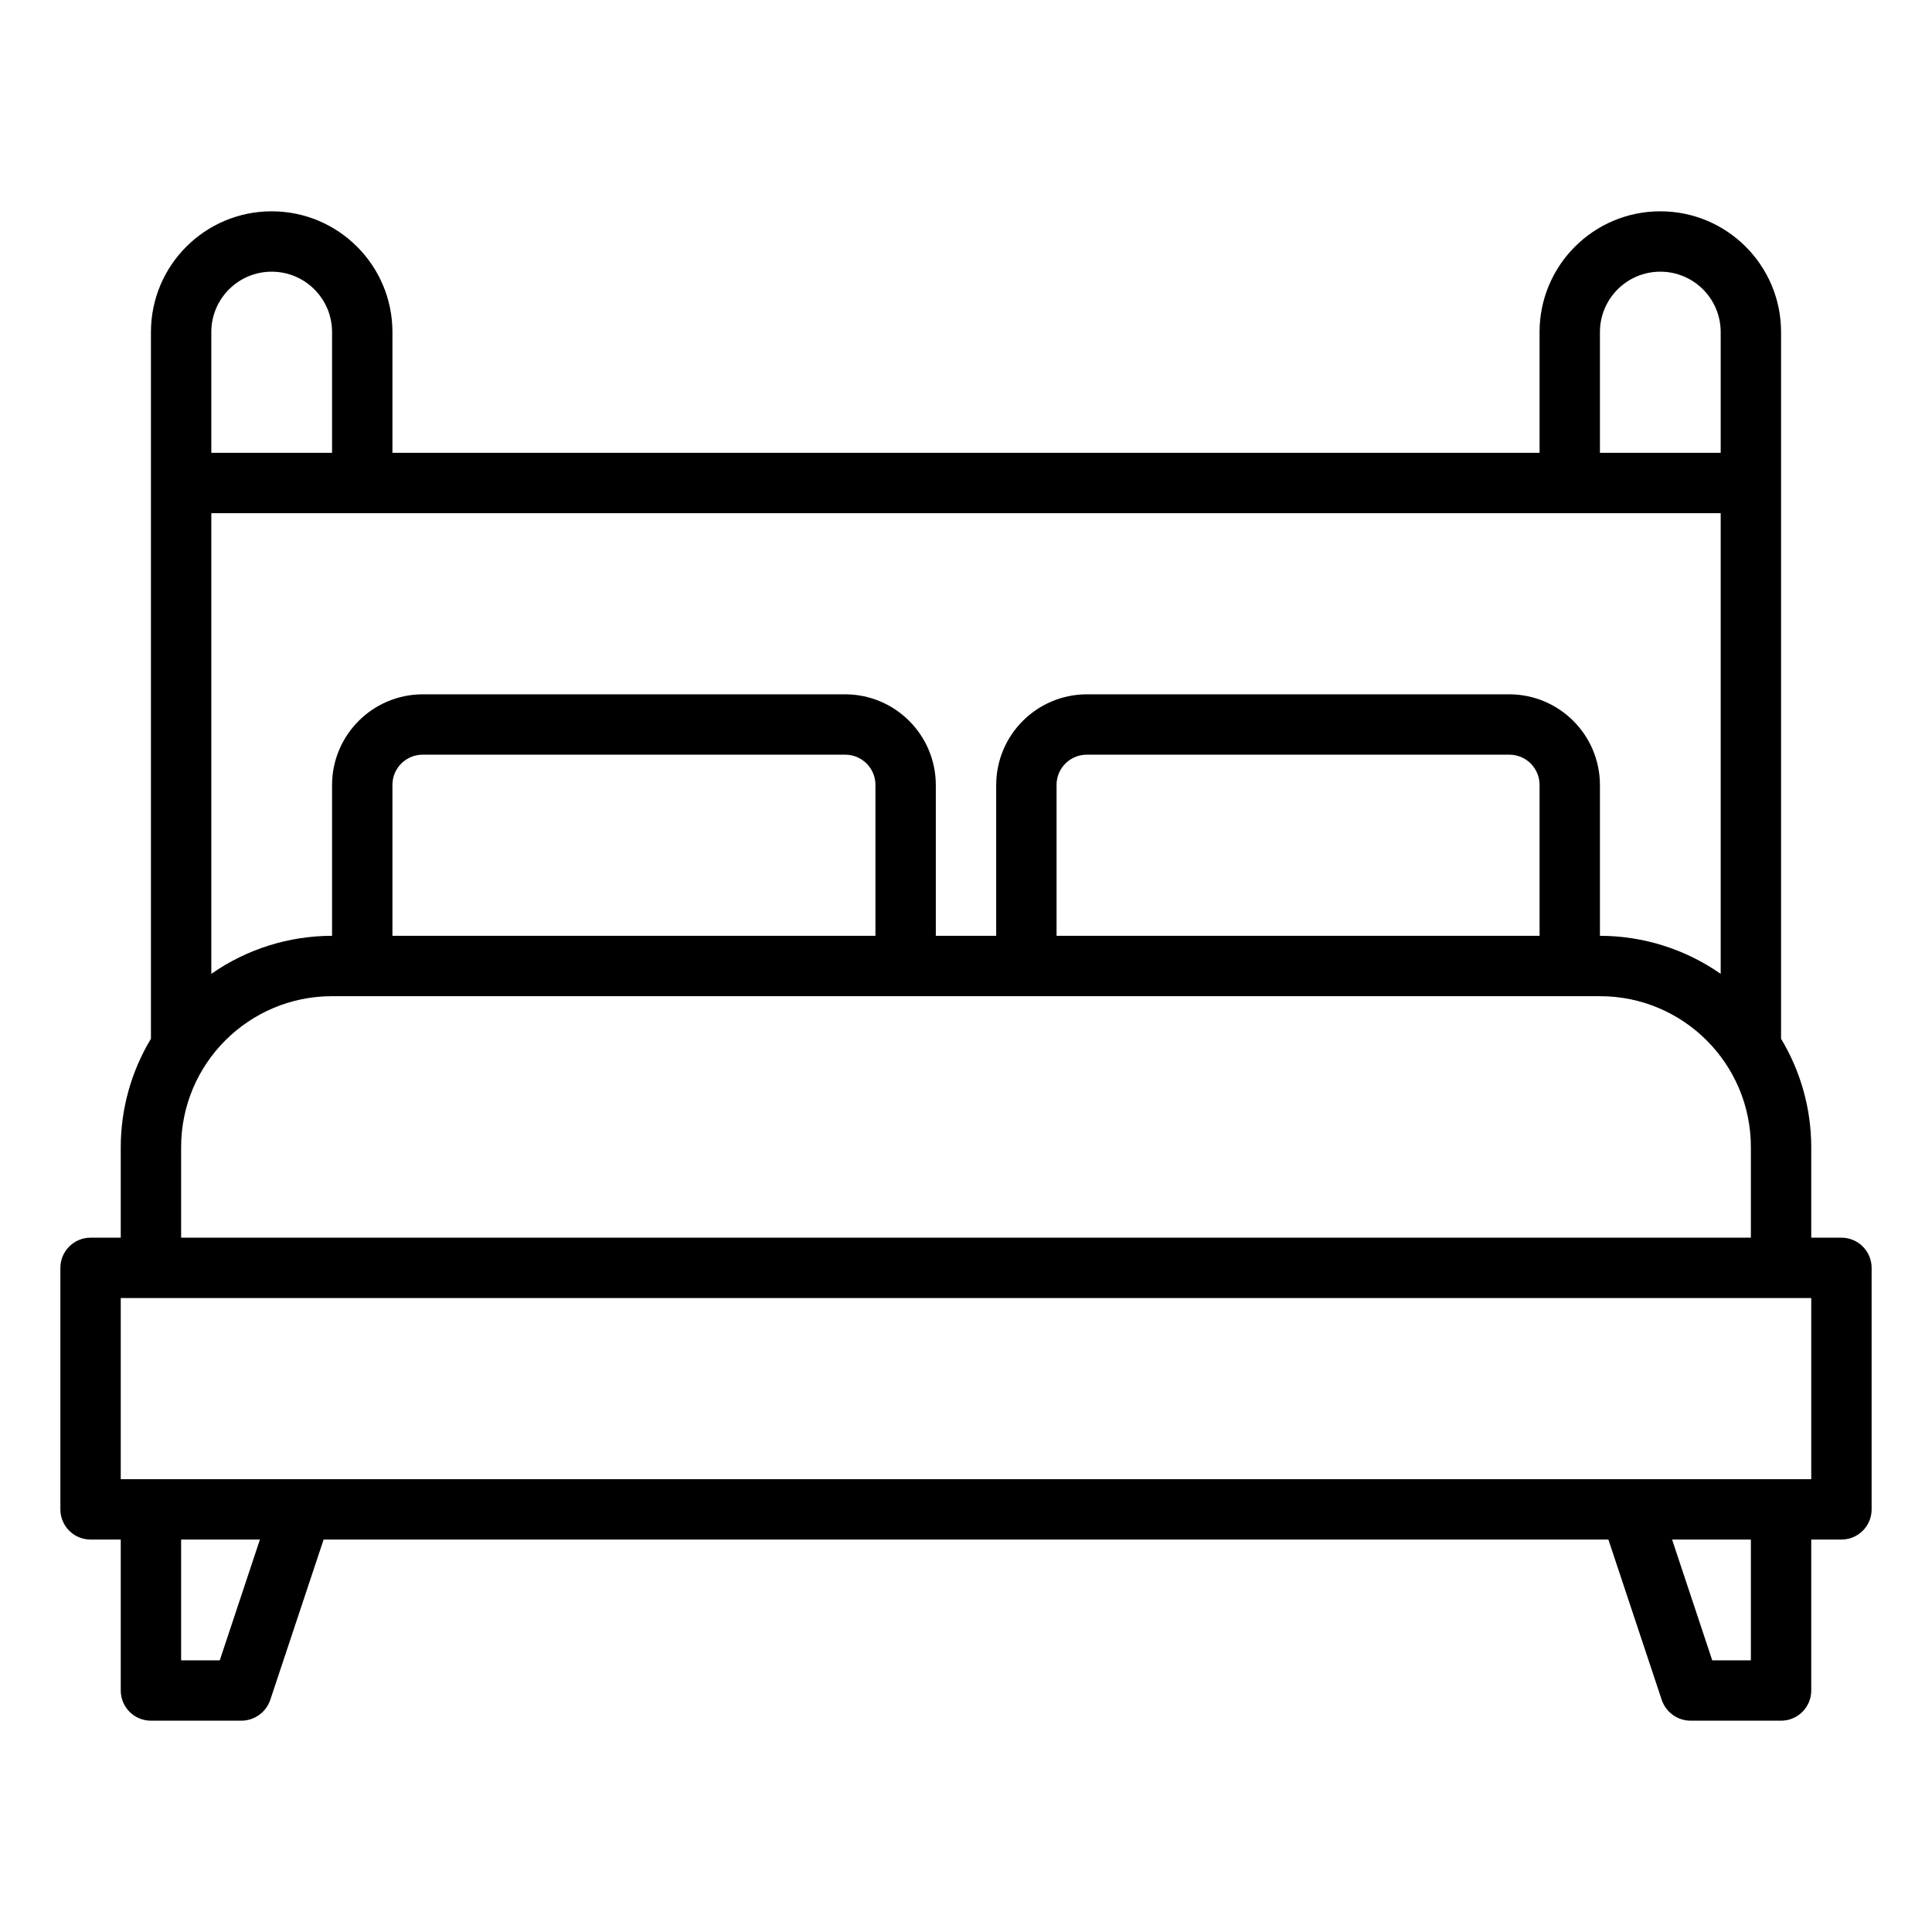
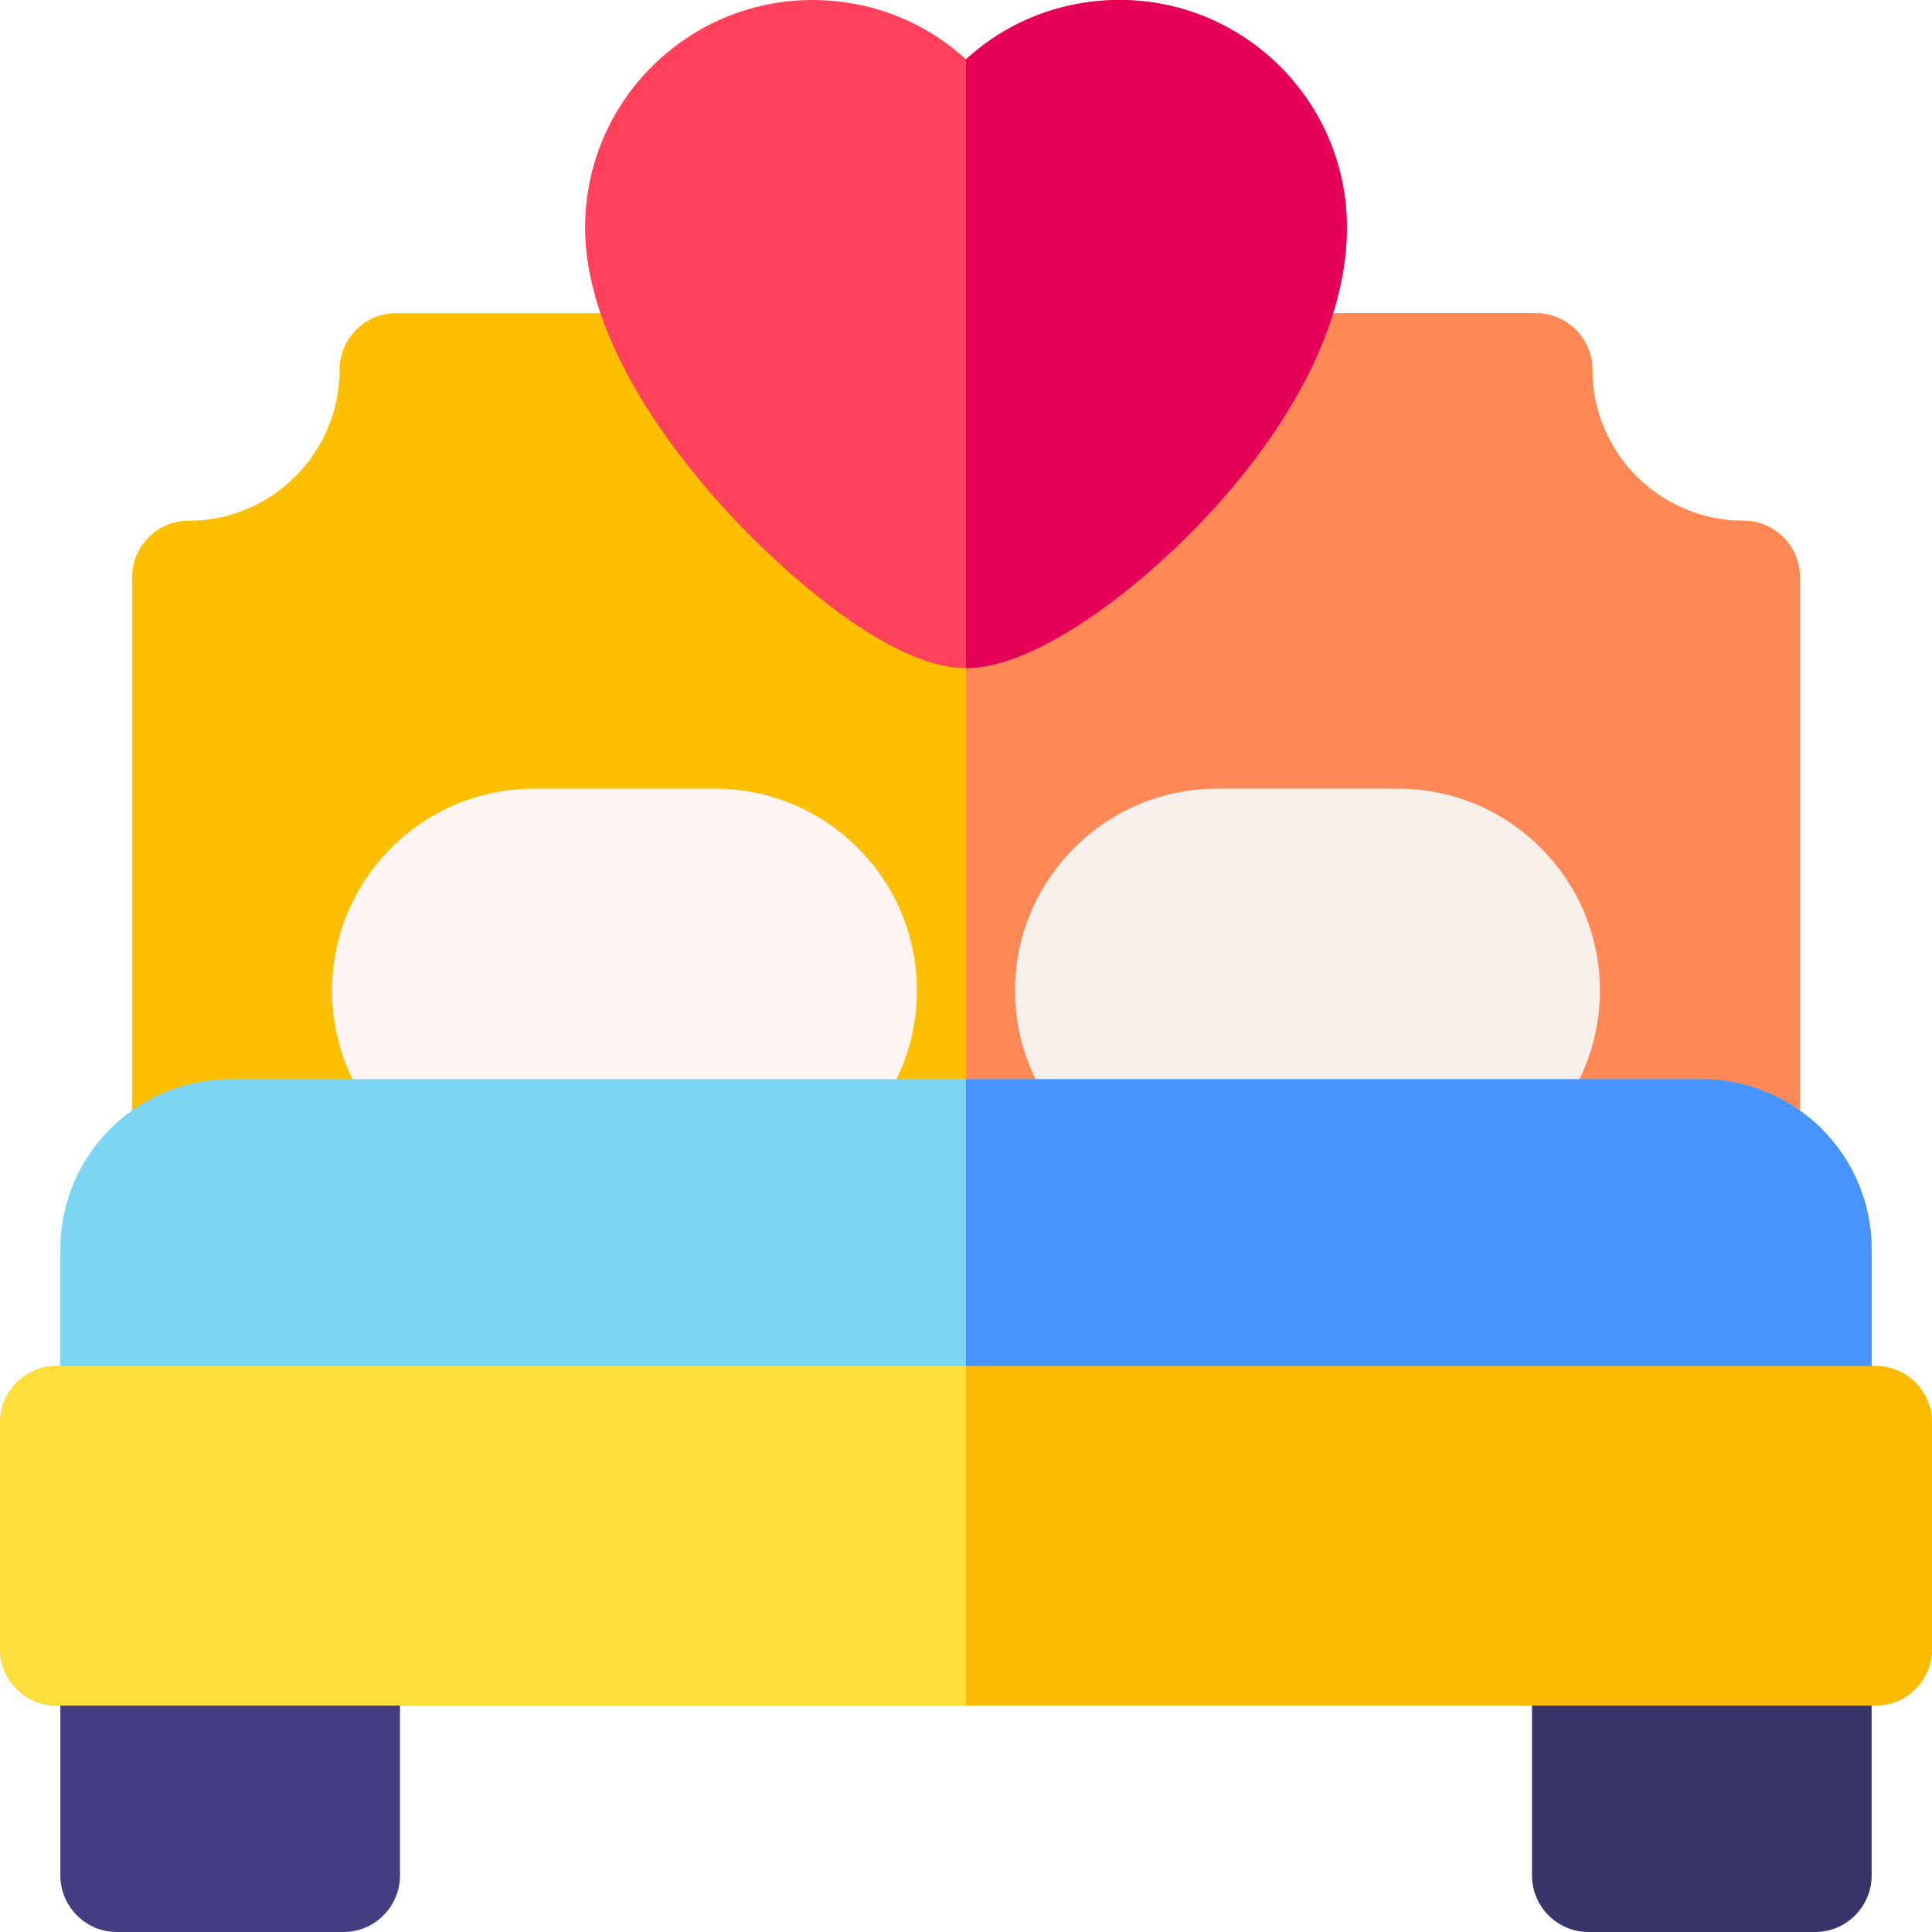
- <svg xmlns="http://www.w3.org/2000/svg" height="512" viewBox="0 0 64 64" width="512">
-   <path d="m61 41h-1v-3a6.967 6.967 0 0 0 -1-3.59v-23.41a4 4 0 0 0 -8 0v4h-38v-4a4 4 0 0 0 -8 0v23.41a6.967 6.967 0 0 0 -1 3.59v3h-1a1 1 0 0 0 -1 1v8a1 1 0 0 0 1 1h1v5a1 1 0 0 0 1 1h3a1.014 1.014 0 0 0 .95-.68l1.77-5.32h42.56l1.77 5.32a1.014 1.014 0 0 0 .95.68h3a1 1 0 0 0 1-1v-5h1a1 1 0 0 0 1-1v-8a1 1 0 0 0 -1-1zm-8-30a2 2 0 0 1 4 0v4h-4zm-46 0a2 2 0 0 1 4 0v4h-4zm0 6h50v15.26a6.987 6.987 0 0 0 -4-1.26v-5a3.009 3.009 0 0 0 -3-3h-14a3.009 3.009 0 0 0 -3 3v5h-2v-5a3.009 3.009 0 0 0 -3-3h-14a3.009 3.009 0 0 0 -3 3v5a6.987 6.987 0 0 0 -4 1.26zm44 9v5h-16v-5a1 1 0 0 1 1-1h14a1 1 0 0 1 1 1zm-22 0v5h-16v-5a1 1 0 0 1 1-1h14a1 1 0 0 1 1 1zm-23 12a5 5 0 0 1 5-5h42a5 5 0 0 1 5 5v3h-52zm1.28 17h-1.28v-4h2.61zm50.72 0h-1.28l-1.33-4h2.61zm2-6h-56v-6h56z" />
+ <svg xmlns="http://www.w3.org/2000/svg" id="Layer_1" enable-background="new 0 0 512 512" height="512" viewBox="0 0 512 512" width="512">
+   <g>
+     <g>
+       <path d="m462 316h-412c-8.284 0-15-6.716-15-15v-148c0-8.284 6.716-15 15-15 22.056 0 40-17.944 40-40 0-8.284 6.716-15 15-15h302c8.284 0 15 6.716 15 15 0 22.056 17.944 40 40 40 8.284 0 15 6.716 15 15v148c0 8.284-6.716 15-15 15z" fill="#fdbf00" />
+     </g>
+     <path d="m462 138c-22.056 0-40-17.944-40-40 0-8.284-6.716-15-15-15h-150.999v233h205.999c8.284 0 15-6.716 15-15v-148c0-8.284-6.716-15-15-15z" fill="#ff8856" />
+     <g>
+       <path d="m91 512h-60c-8.284 0-15-6.716-15-15v-60c0-8.284 6.716-15 15-15h60c8.284 0 15 6.716 15 15v60c0 8.284-6.716 15-15 15z" fill="#453d81" />
+     </g>
+     <g>
+       <path d="m189.5 316h-48c-29.5 0-53.5-24-53.5-53.5s24-53.5 53.5-53.5h48c29.5 0 53.5 24 53.5 53.5s-24 53.5-53.5 53.5z" fill="#fff4f4" />
+     </g>
+     <g>
+       <path d="m370.5 316h-48c-29.5 0-53.5-24-53.5-53.5s24-53.5 53.5-53.5h48c29.5 0 53.5 24 53.5 53.5s-24 53.5-53.5 53.5z" fill="#f6efea" />
+     </g>
+     <g>
+       <path d="m481 512h-60c-8.284 0-15-6.716-15-15v-60c0-8.284 6.716-15 15-15h60c8.284 0 15 6.716 15 15v60c0 8.284-6.716 15-15 15z" fill="#38336b" />
+     </g>
+     <g>
+       <path d="m481 392h-450c-8.284 0-15-6.716-15-15v-46c0-24.813 20.187-45 45-45h390c24.813 0 45 20.187 45 45v46c0 8.284-6.716 15-15 15z" fill="#7dd5f4" />
+     </g>
+     <g>
+       <path d="m497 452h-482c-8.284 0-15-6.716-15-15v-60c0-8.284 6.716-15 15-15h482c8.284 0 15 6.716 15 15v60c0 8.284-6.716 15-15 15z" fill="#ccc" />
+     </g>
+     <g>
+       <path d="m256.001 177.062c-23.227 0-55.442-33.085-61.664-39.717-14.667-15.635-39.273-46.44-39.273-77.1-.001-33.219 27.026-60.245 60.246-60.245 15.451 0 29.811 5.743 40.691 15.736 10.88-9.993 25.238-15.736 40.69-15.736 33.22 0 60.245 27.026 60.245 60.245 0 33.221-24.7 63.753-39.423 78.995-16.852 17.448-43.075 37.822-61.512 37.822z" fill="#ff415b" />
+     </g>
+     <g>
+       <path d="m497 452h-482c-8.284 0-15-6.716-15-15v-60c0-8.284 6.716-15 15-15h482c8.284 0 15 6.716 15 15v60c0 8.284-6.716 15-15 15z" fill="#ffde3b" />
+     </g>
+     <path d="m296.691 0c-15.452 0-29.811 5.743-40.69 15.736v161.325c18.438 0 44.66-20.374 61.513-37.821 14.723-15.242 39.423-45.774 39.423-78.995 0-33.219-27.026-60.245-60.246-60.245z" fill="#e50058" />
+     <path d="m451 286h-194.999v106h224.999c8.284 0 15-6.716 15-15v-46c0-24.813-20.187-45-45-45z" fill="#4793ff" />
+     <path d="m497 362h-240.999v90h240.999c8.284 0 15-6.716 15-15v-60c0-8.284-6.716-15-15-15z" fill="#fcba00" />
+   </g>
</svg>
